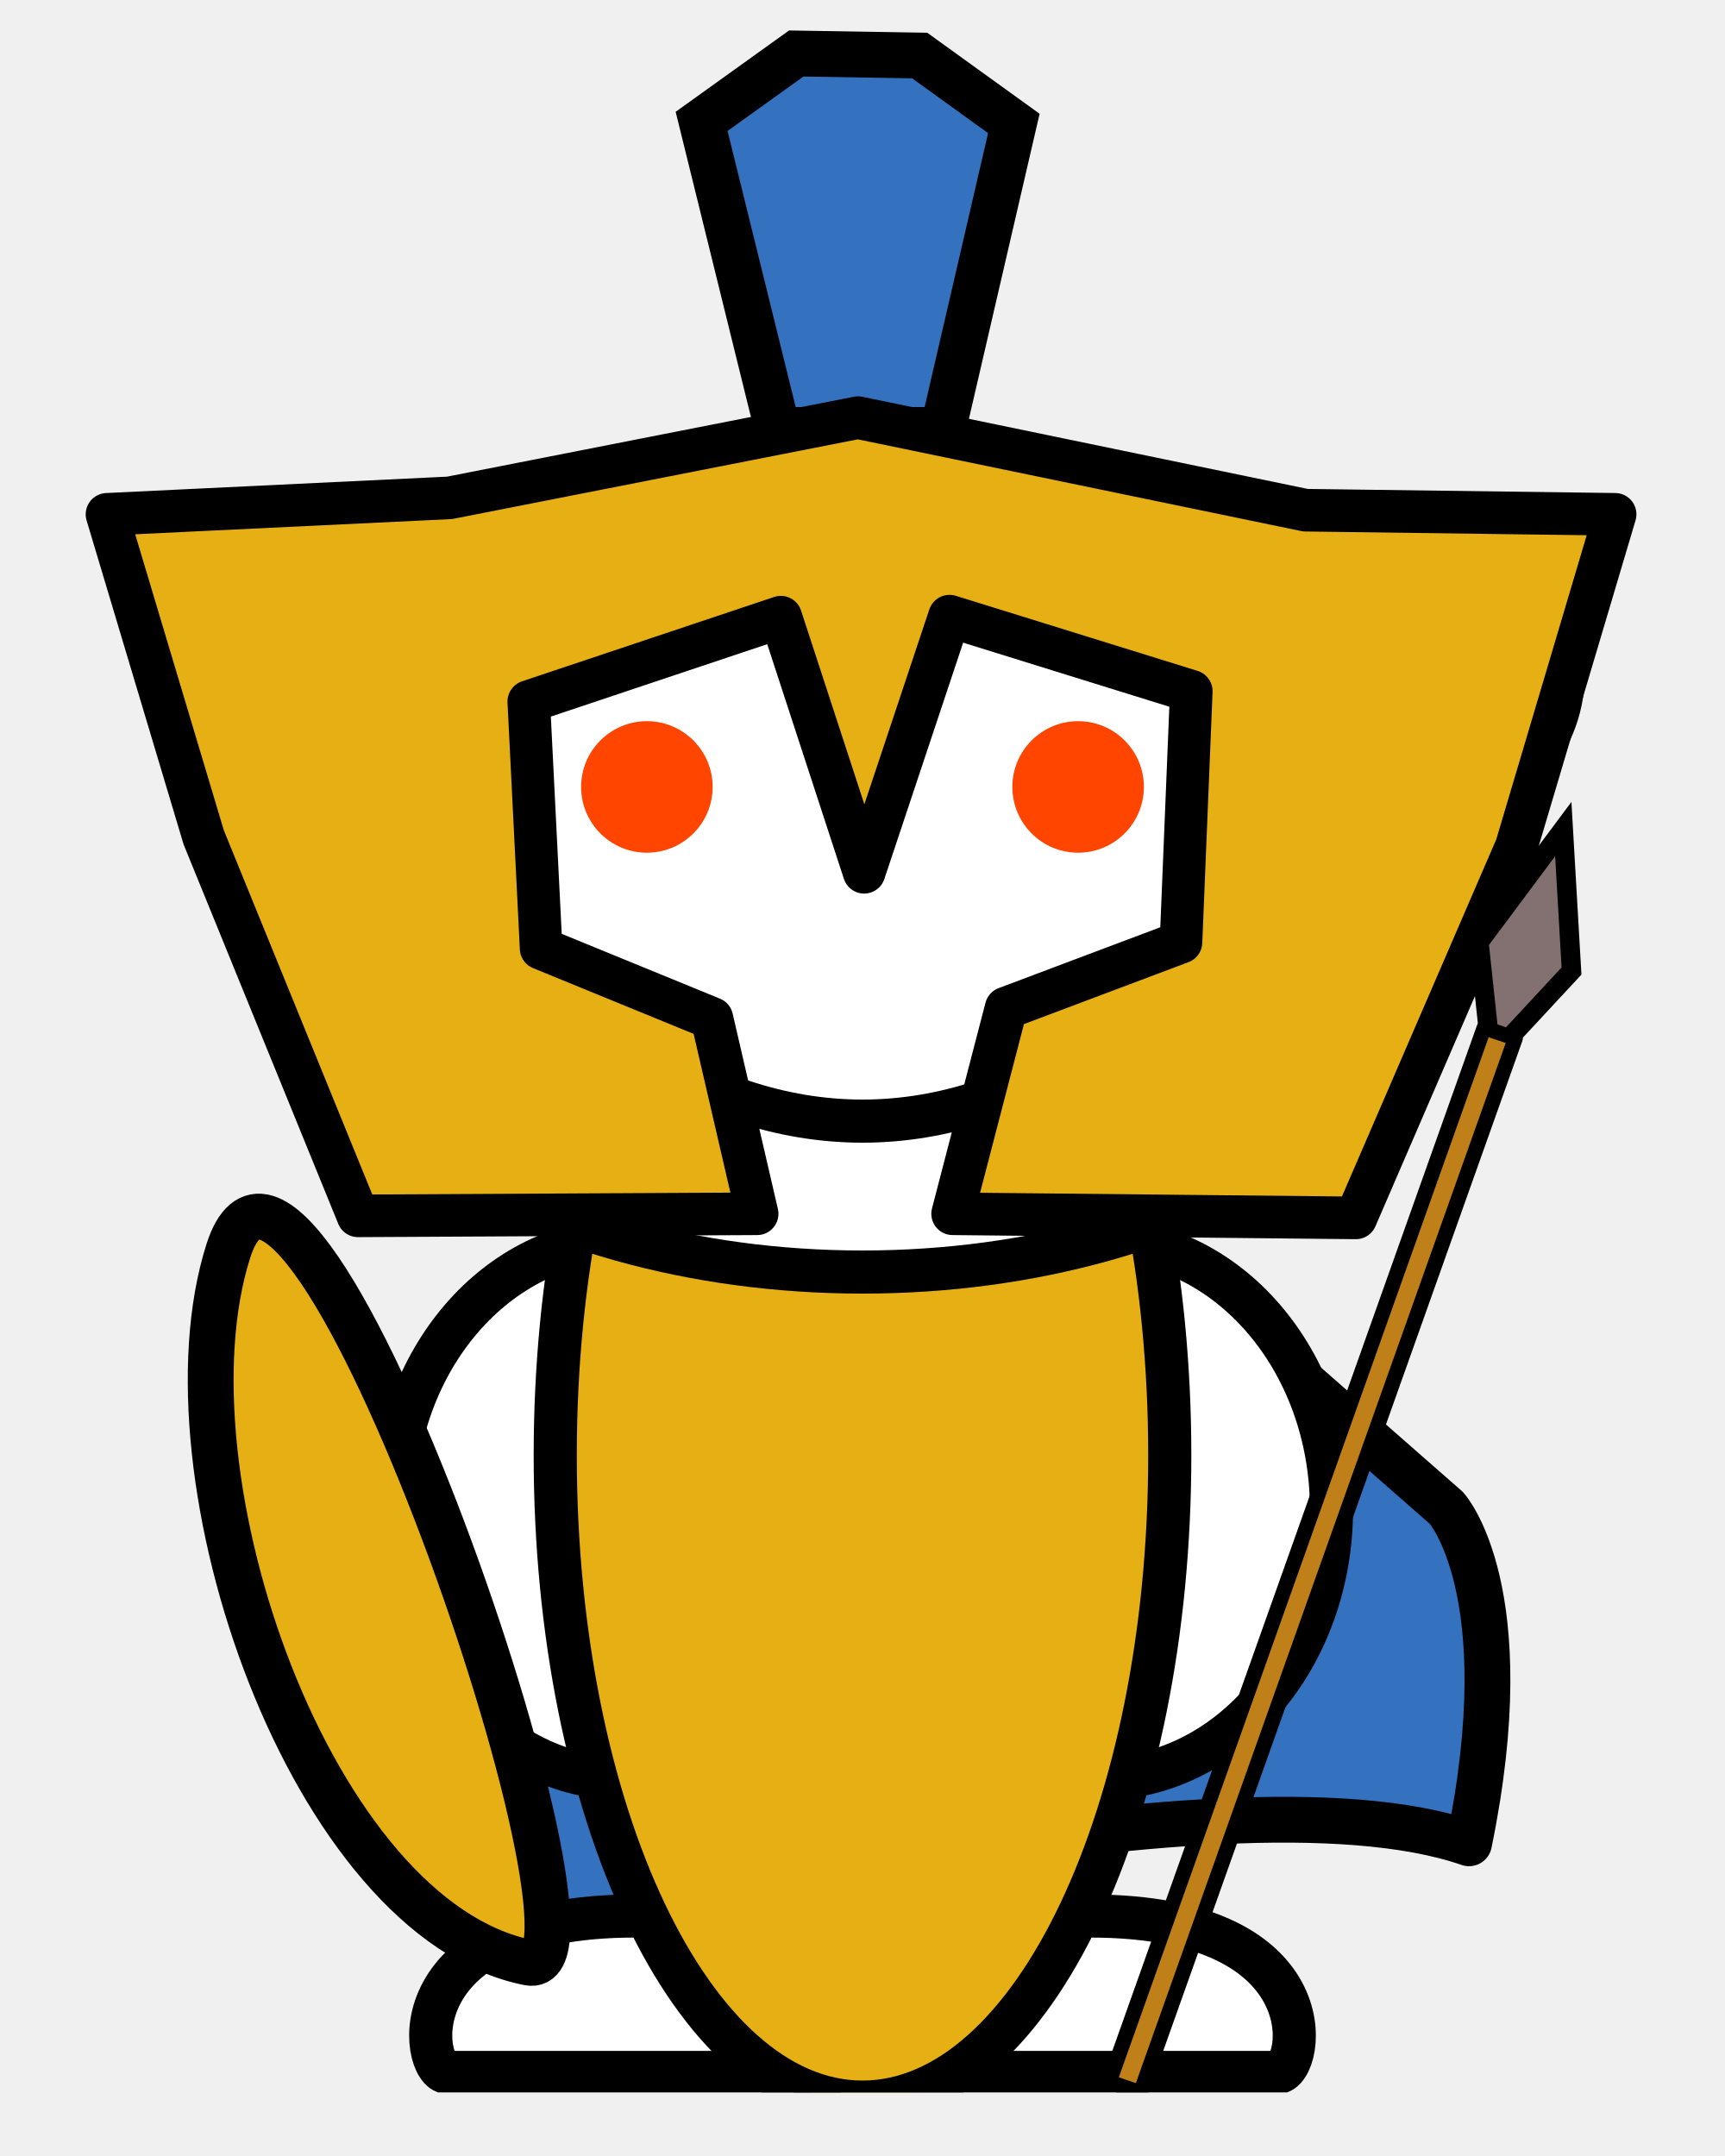
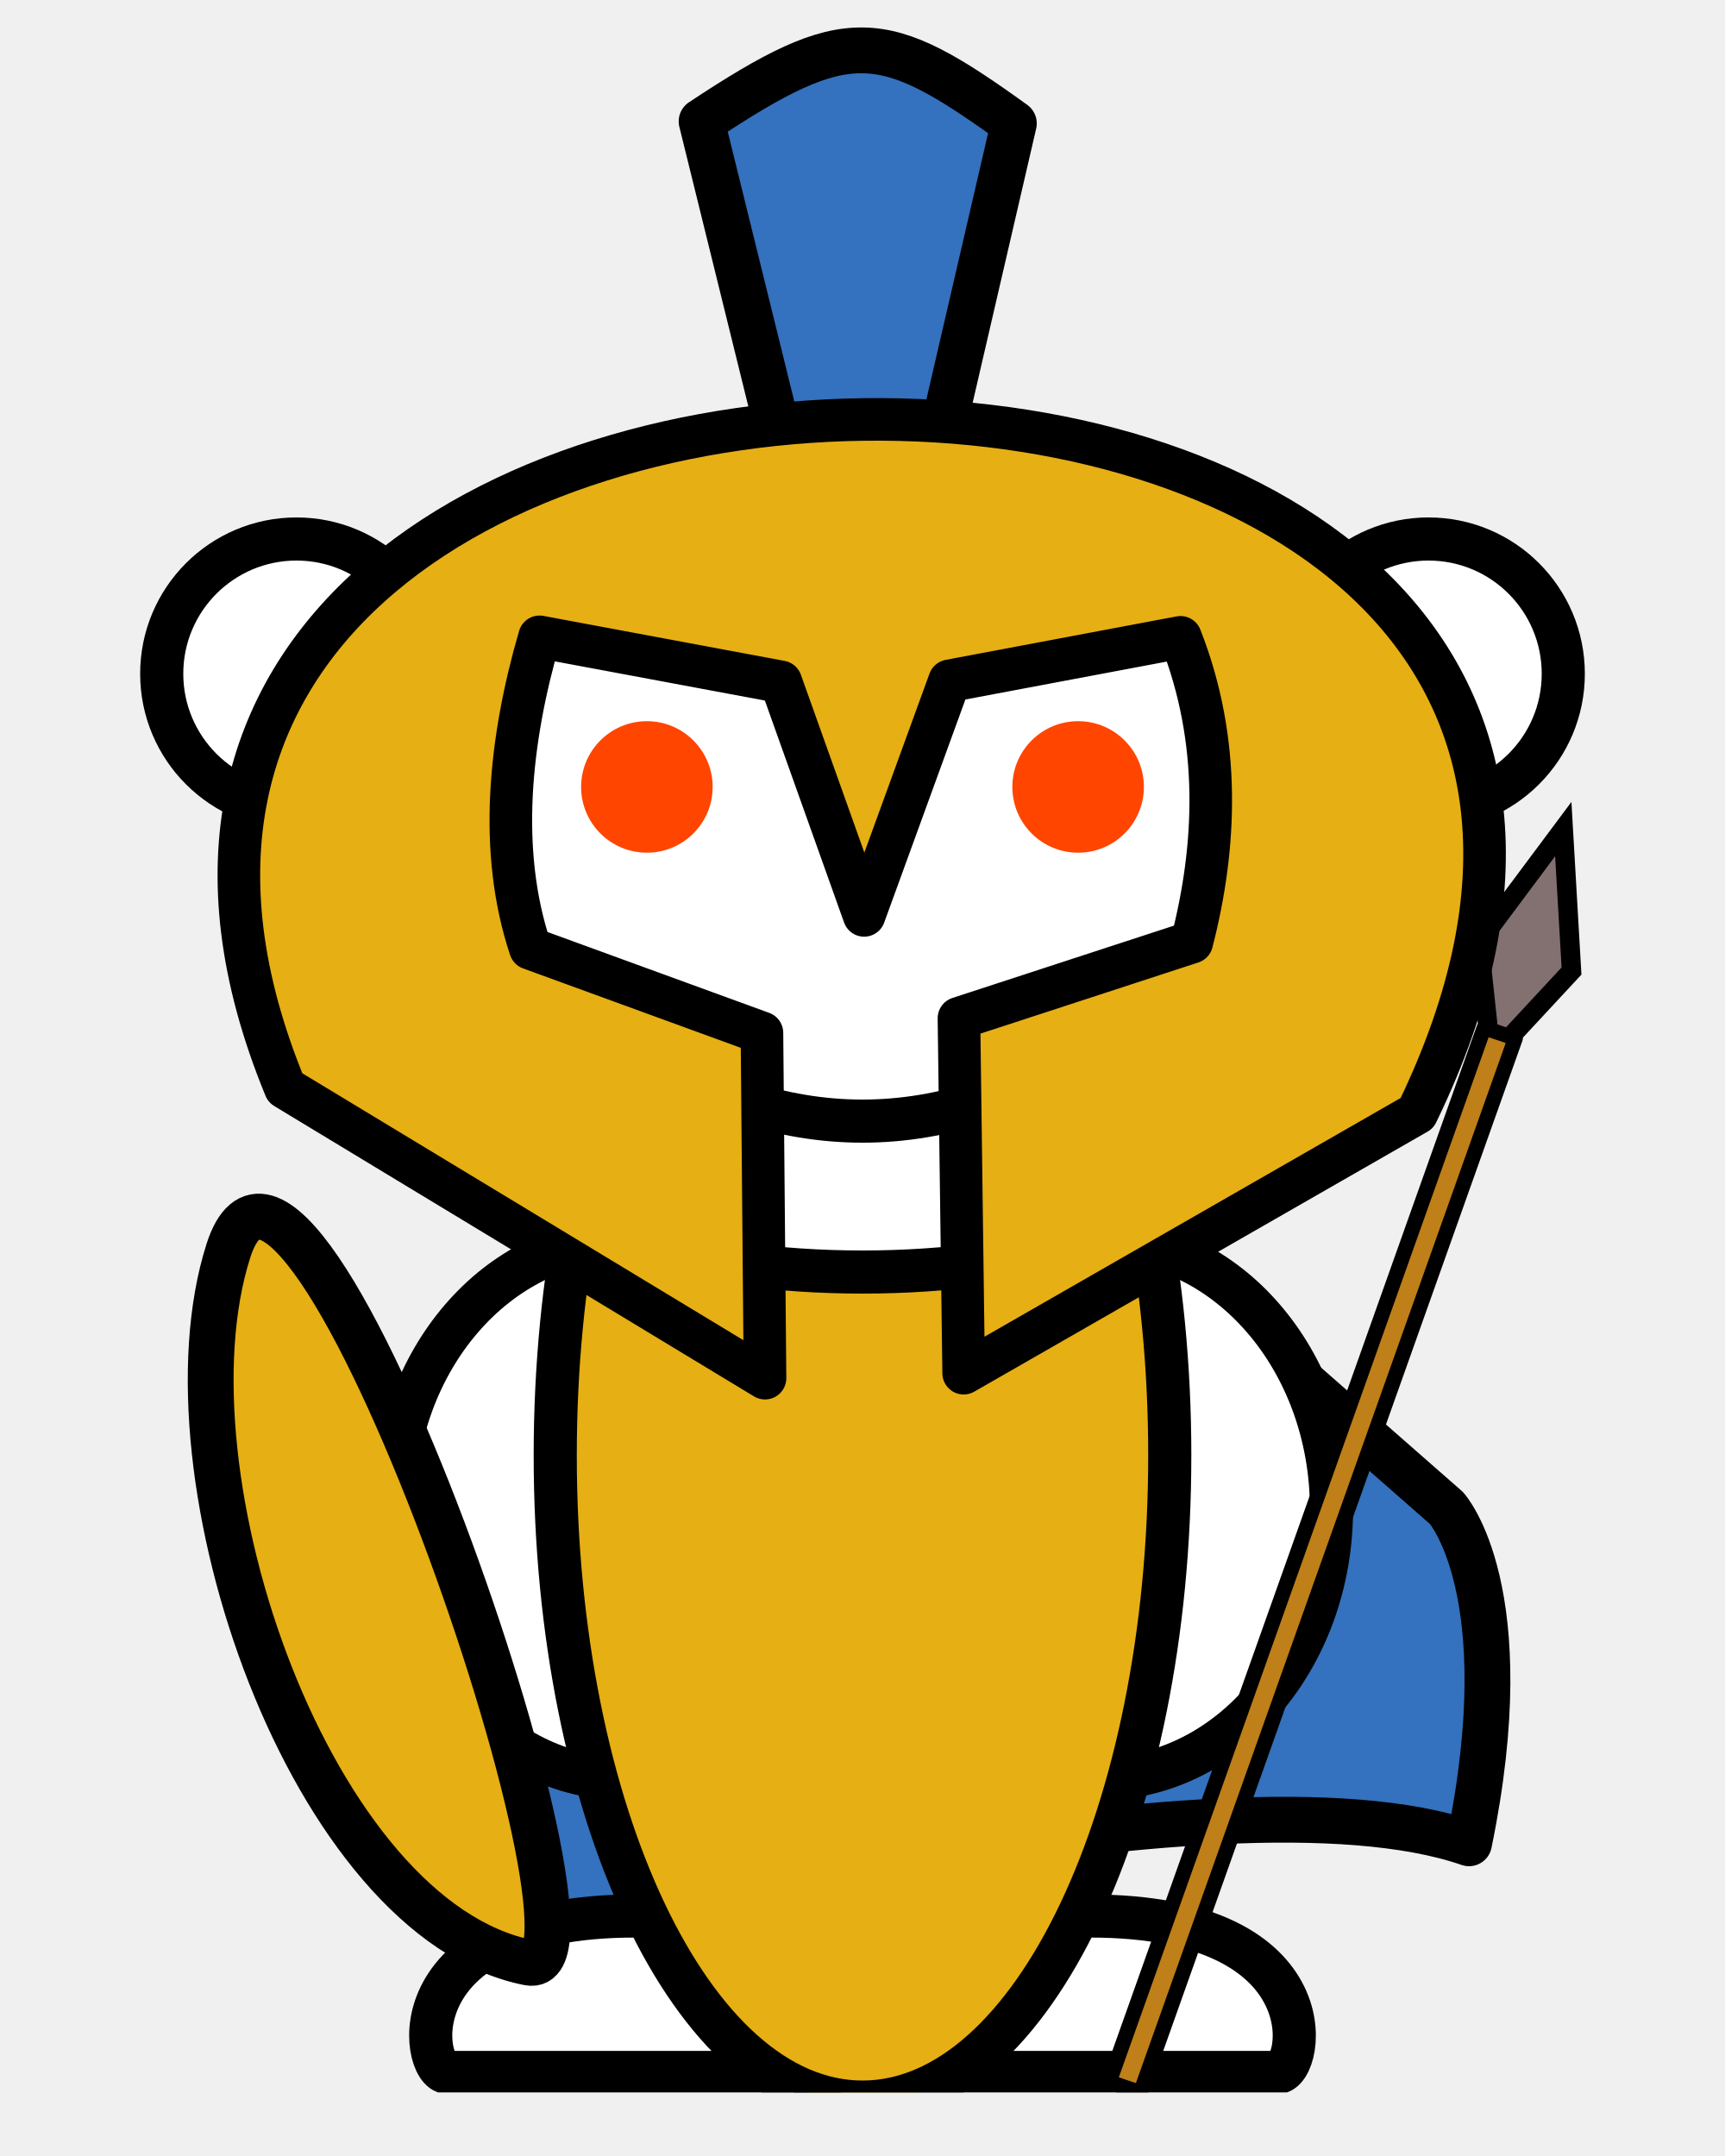
<svg xmlns="http://www.w3.org/2000/svg" version="1.1" width="100%" height="100%" viewBox="50 60 320 400" id="svg3074">
  <defs id="defs3121" />
  <clipPath id="MyClip">
    <rect x="50" y="60" height="388.2" width="400" id="rect3079" />
  </clipPath>
  <g clip-path="url(#MyClip)" fill="white" stroke="black" stroke-width="8" id="g3081">
-     <path style="fill:#3471be;fill-opacity:1;stroke:#000000;stroke-width:8.5;stroke-linecap:butt;stroke-linejoin:miter;stroke-miterlimit:4;stroke-opacity:1;stroke-dasharray:none" d="m 194.275,139.771 -14.122,-57.252 17.557,-12.595 22.901,0.382 17.466,12.595 -13.176,56.87 z" id="path3803" />
+     <path style="fill:#3471be;fill-opacity:1;stroke:#000000;stroke-width:8.5;stroke-linecap:butt;stroke-linejoin:round;stroke-miterlimit:4;stroke-opacity:1;stroke-dasharray:none" d="m 194.275,139.771 -14.122,-57.252 c 27.197,-18.016 33.494,-17.236 57.924,0.382 l -13.176,56.87 z" id="path3803" />
    <path style="fill:#3471be;fill-opacity:1;stroke:#000000;stroke-width:8.5;stroke-linecap:butt;stroke-linejoin:round;stroke-miterlimit:4;stroke-opacity:1;stroke-dasharray:none" d="m 104.962,228.244 -18.321,53.053 15.267,77.863 c 0,0 124.325,-33.212 170.611,-17.176 9.645,-46.941 -4.198,-62.214 -4.198,-62.214 l -55.725,-48.855 z" id="path3801" transform="translate(50,60)" />
    <g transform="translate(210,185)" id="g3083">
      <circle r="25" cx="-105" id="circle3085" d="m -80,0 c 0,13.807 -11.193,25 -25,25 -13.807,0 -25,-11.193 -25,-25 0,-13.807 11.193,-25 25,-25 13.807,0 25,11.193 25,25 z" />
      <circle r="25" cx="105" id="circle3087" d="M 130,0 C 130,13.807 118.807,25 105,25 91.193,25 80,13.807 80,0 c 0,-13.807 11.193,-25 25,-25 13.807,0 25,11.193 25,25 z" />
    </g>
    <path d="M287 444.5              c5 0 10-30-37-29              Q180 400 200 444.5z" id="path3095" />
    <path d="M133 444.5              c-5 0 -10 -30 37-29              Q180 400 200 444.5z              " id="path3097" />
    <g transform="translate(210,330)" id="g3099">
      <g transform="translate(0,10)" id="g3101">
        <ellipse cx="-44" rx="43" ry="50" id="ellipse3103" d="m -1,0 c 0,27.614 -19.252,50 -43,50 -23.748,0 -43,-22.386 -43,-50 0,-27.614 19.252,-50 43,-50 23.748,0 43,22.386 43,50 z" />
        <ellipse cx="44" rx="43" ry="50" id="ellipse3105" d="M 87,0 C 87,27.614 67.748,50 44,50 20.252,50 1,27.614 1,0 c 0,-27.614 19.252,-50 43,-50 23.748,0 43,22.386 43,50 z" />
      </g>
      <ellipse rx="57" ry="120" id="ellipse3107" d="M 57,0 C 57,66.274 31.48,120 0,120 -31.48,120 -57,66.274 -57,0 c 0,-66.274 25.52,-120 57,-120 31.48,0 57,53.726 57,120 z" style="fill:#e6af13;fill-opacity:1" />
    </g>
    <ellipse cx="210" cy="220" rx="115" ry="76" id="ellipse3109" />
    <path d="M165 253Q210 283 255 253" id="path3111" />
    <g stroke="white" fill="#FF4500" transform="translate(210,206)" id="g3113">
      <circle r="16.2" cx="-40" id="circle3115" d="m -23.8,0 c 0,8.947 -7.253,16.2 -16.2,16.2 -8.947,0 -16.2,-7.253 -16.2,-16.2 0,-8.947 7.253,-16.2 16.2,-16.2 8.947,0 16.2,7.253 16.2,16.2 z" />
      <circle r="16.2" cx="40" id="circle3117" d="M 56.2,0 C 56.2,8.947 48.947,16.2 40,16.2 31.053,16.2 23.8,8.947 23.8,0 c 0,-8.947 7.253,-16.2 16.2,-16.2 8.947,0 16.2,7.253 16.2,16.2 z" />
    </g>
-     <path style="fill:#e6af13;fill-opacity:1;stroke:#000000;stroke-width:7.9;stroke-linecap:butt;stroke-linejoin:round;stroke-miterlimit:4;stroke-opacity:1;stroke-dasharray:none" d="m 159.16,77.481 83.015,17.176 57.443,0.763 -18.321,61.641 -29.771,68.893 -74.809,-0.763 9.924,-38.168 32.443,-12.214 1.908,-46.565 -44.847,-13.931 -15.84,47.519 -15.458,-47.328 -46.756,15.649 2.29,45.802 31.679,12.977 8.397,36.26 -74.046,0.382 L 37.786,155.344 19.847,95.42 83.397,92.366 z" id="path3011" transform="translate(50,60)" />
    <path style="fill:#e6af13;stroke:#000000;stroke-width:8.5;stroke-linecap:butt;stroke-linejoin:miter;stroke-opacity:1;stroke-miterlimit:4;stroke-dasharray:none;fill-opacity:1" d="M 42.366,232.061 C 29.061,273.754 57.888,356.234 98.092,364.122 116.61,367.755 55.672,190.368 42.366,232.061 z" id="path3781" transform="translate(50,60)" />
    <path style="fill:#837171;fill-opacity:1;stroke:#000000;stroke-width:3.6;stroke-linecap:butt;stroke-linejoin:miter;stroke-miterlimit:4;stroke-opacity:1;stroke-dasharray:none" d="M 326.641,256.183 324.351,234.809 340,213.817 l 1.527,26.336 z" id="path3799" />
    <rect style="fill:#bf7f19;fill-opacity:1;stroke:#000000;stroke-width:2.778;stroke-linejoin:round;stroke-miterlimit:1.1;stroke-opacity:1;stroke-dasharray:none" id="rect3787" width="6.121" height="207.58" x="390.536" y="133.507" transform="matrix(0.9474885,0.3197899,-0.334994,0.9422203,0,0)" />
+     <path style="fill:#e6af13;fill-opacity:1;stroke:#000000;stroke-width:7.9;stroke-linecap:butt;stroke-linejoin:round;stroke-miterlimit:4;stroke-opacity:1;stroke-dasharray:none" d="m 262.862,206.522 -84.096,48.245 -0.872,-65.856 43.19,-14.103 c 4.558,-17.649 5.496,-37.297 -2.092,-56.565 l -42.847,8.069 -15.84,43.519 -15.458,-43.328 -44.756,-8.351 c -5.571,19.14 -7.744,39.741 -1.71,57.802 l 42.966,15.676 0.57,64.058 -89,-53.866 C -15.215,36.529 346.129,34.851 262.862,206.522 z" id="path3011" transform="translate(50,60)" />
  </g>
</svg>
